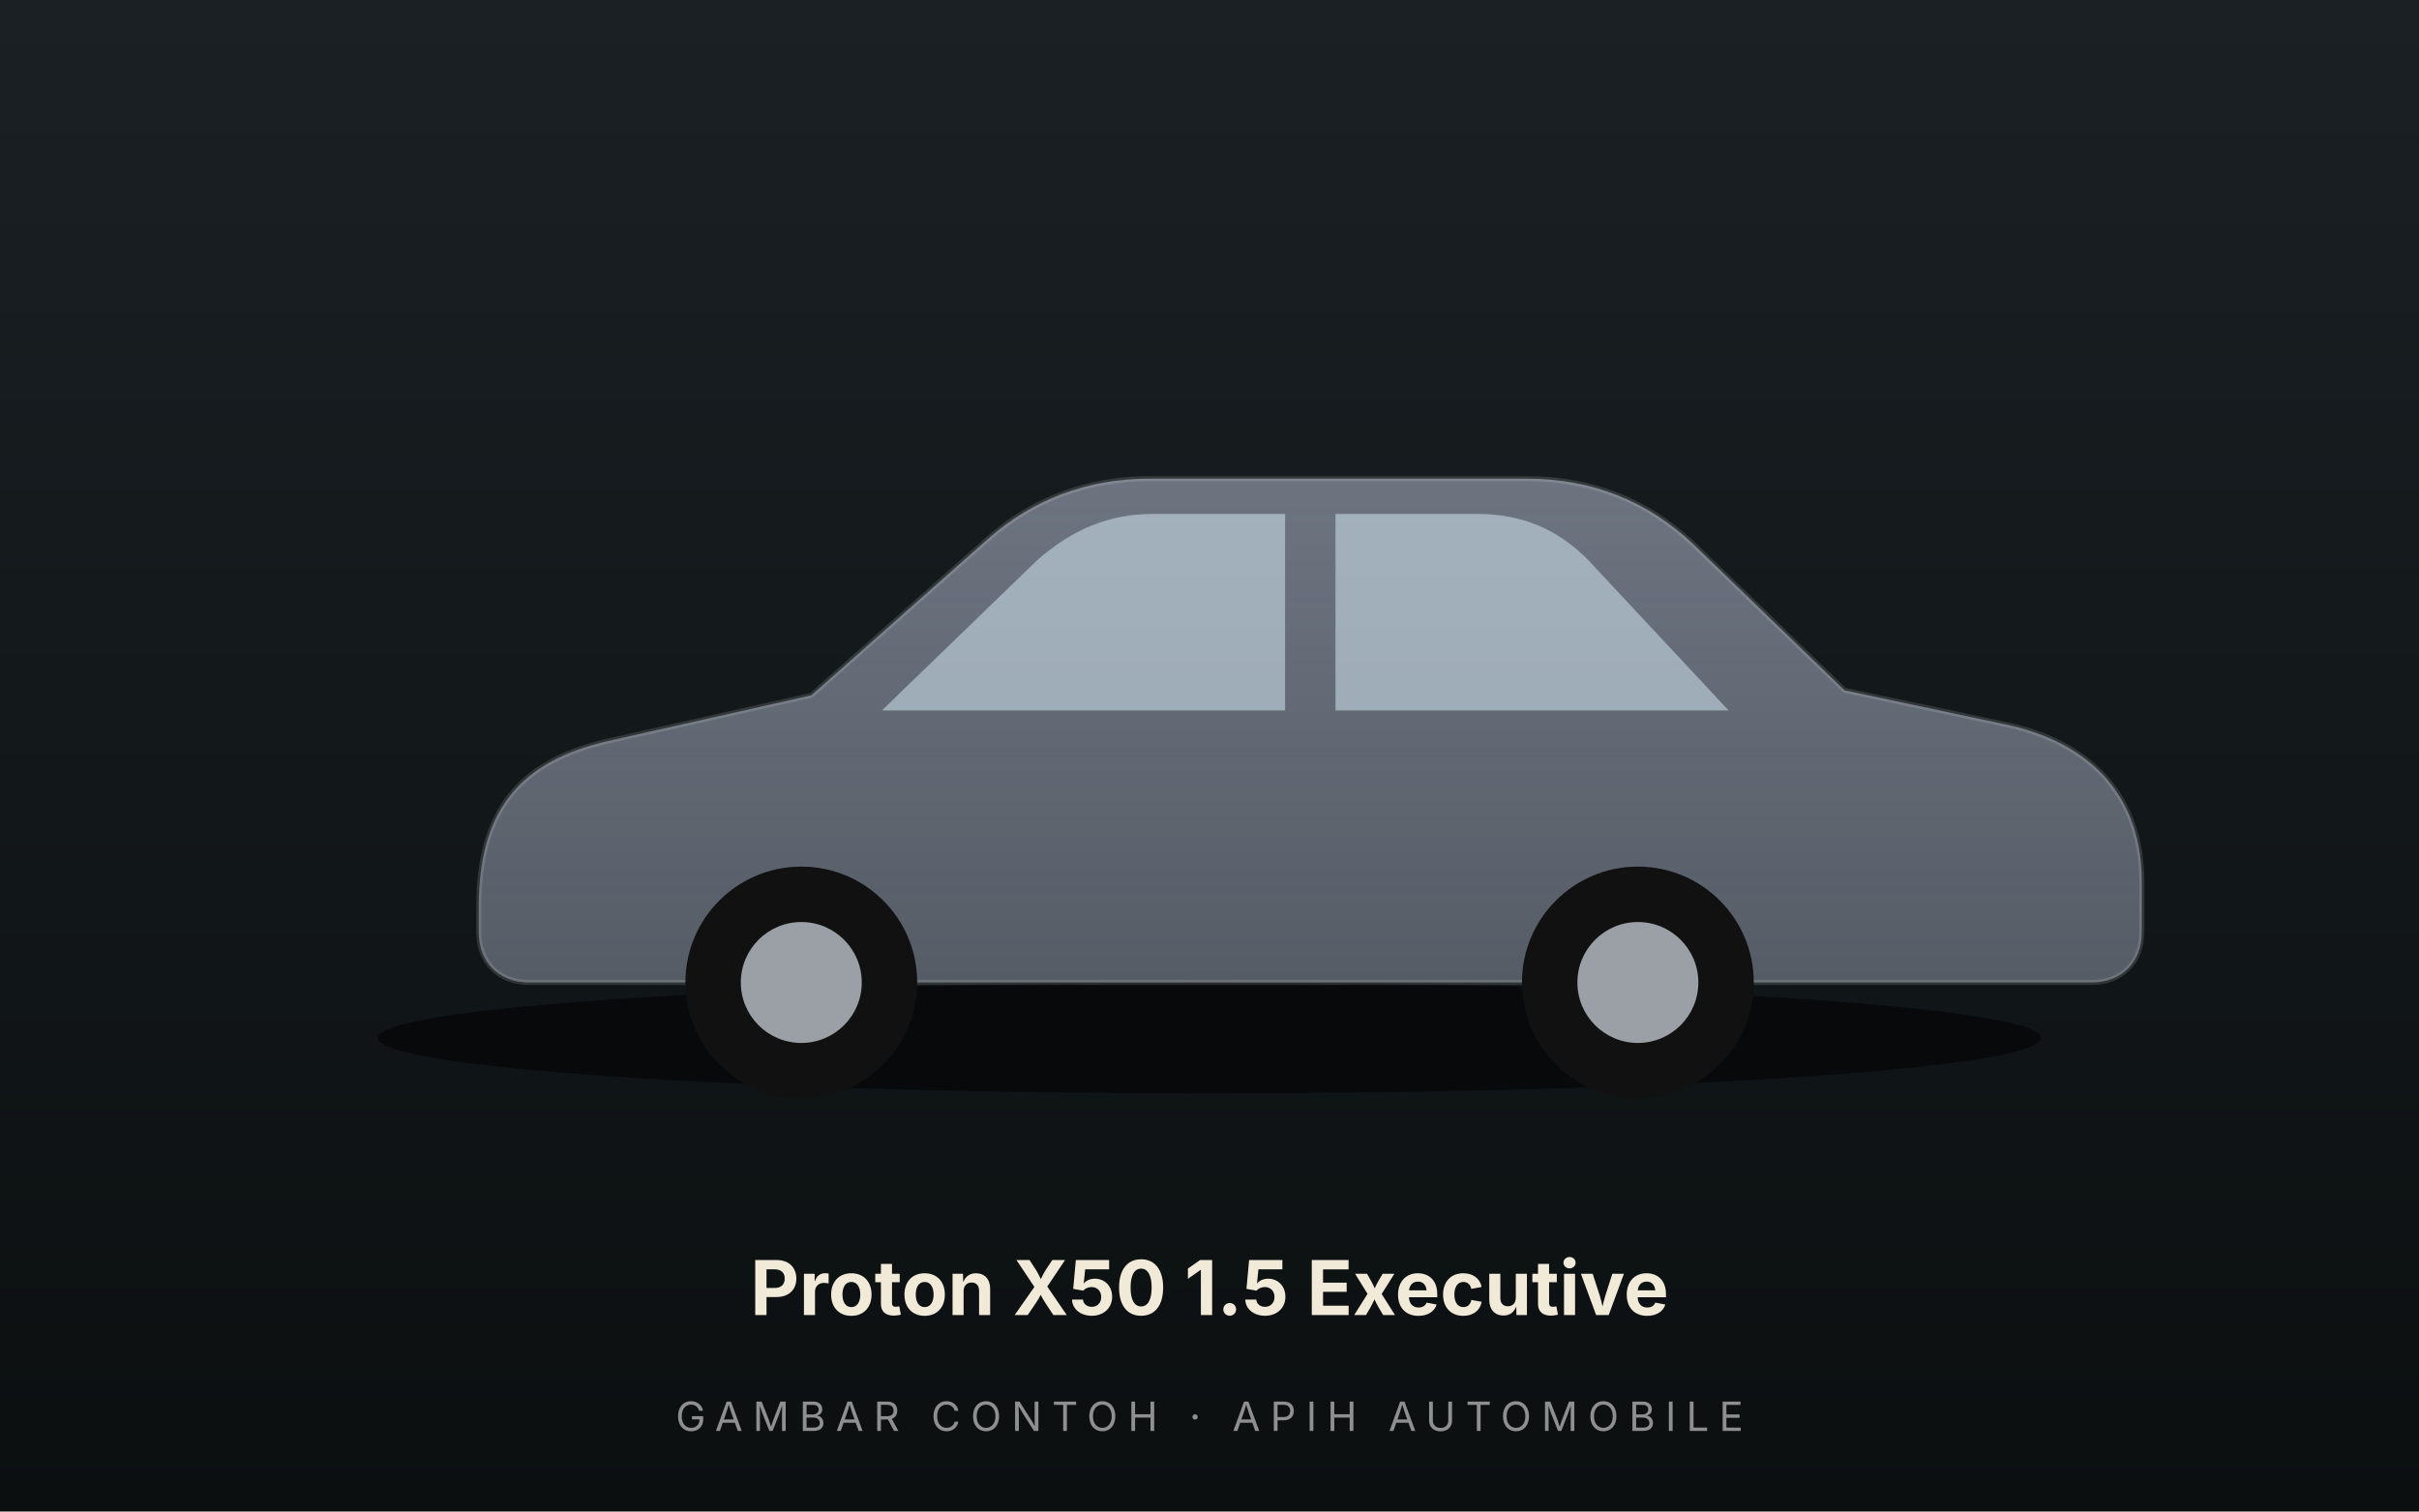
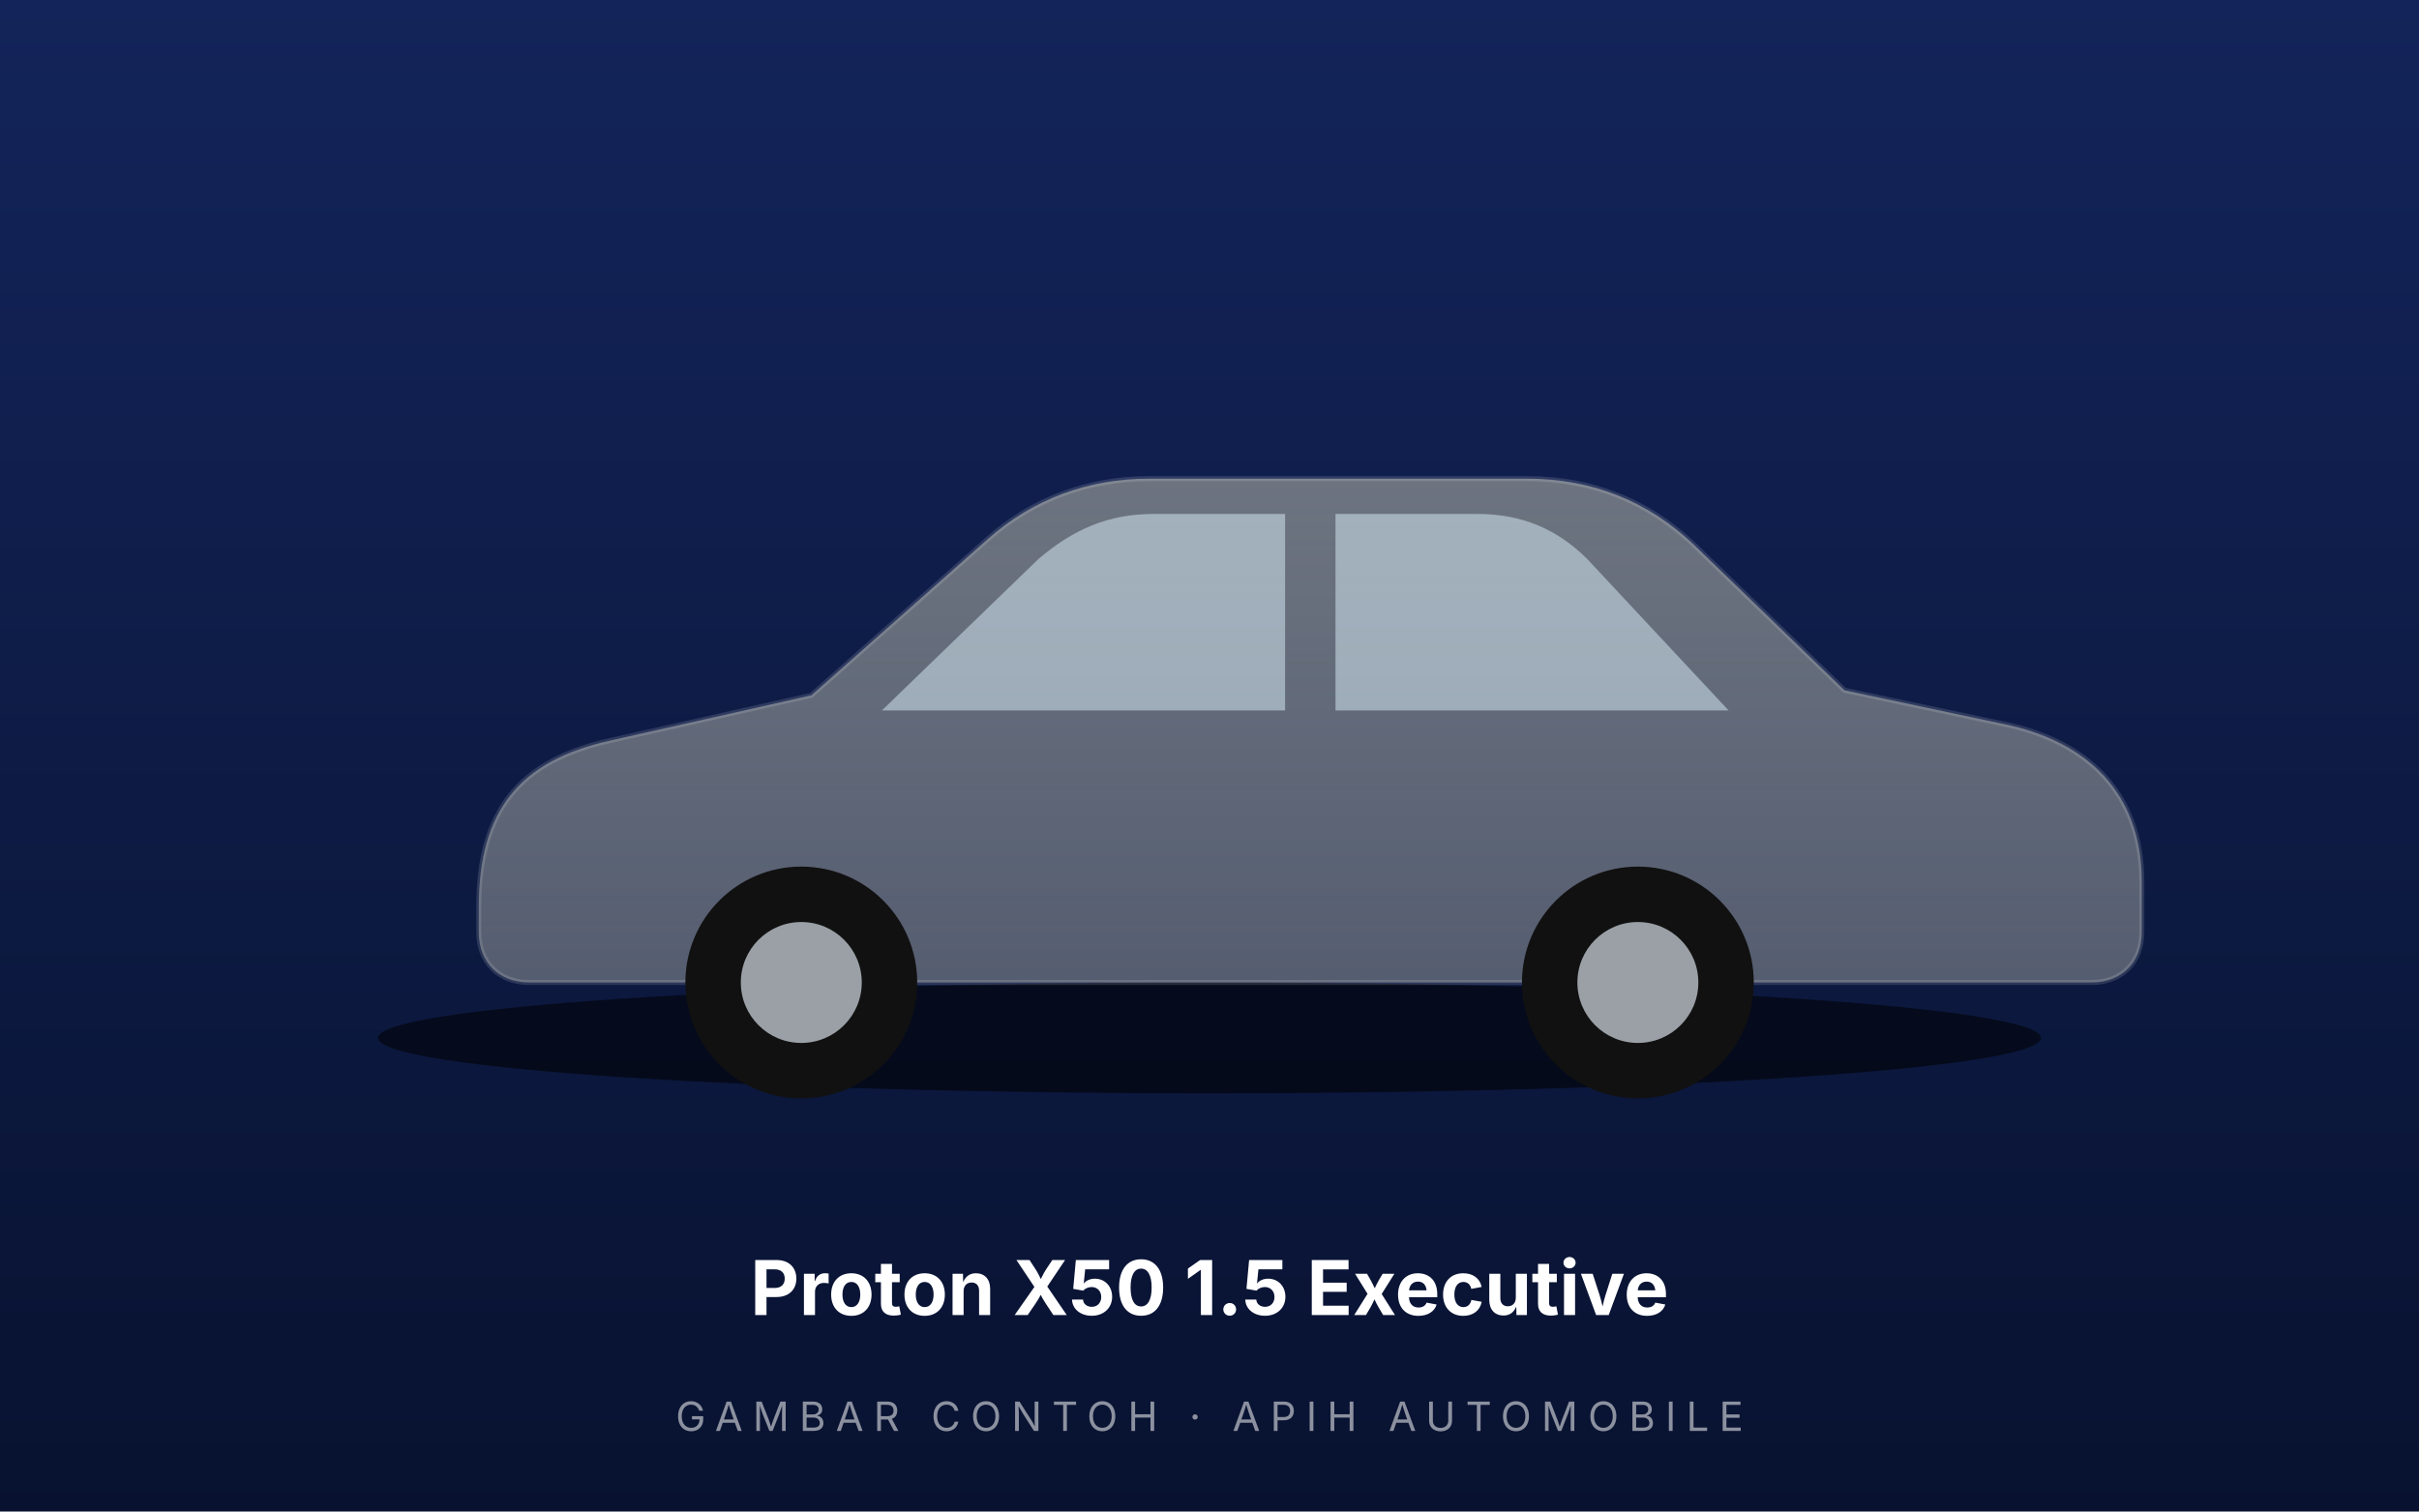
<svg xmlns="http://www.w3.org/2000/svg" viewBox="0 0 960 600">
  <defs>
    <linearGradient id="g" x1="0" y1="0" x2="0" y2="1">
-       <stop offset="0" stop-color="#1a2024" />
-       <stop offset="1" stop-color="#0b0f10" />
+       <stop offset="0" stop-color="#13245a" />
+       <stop offset="1" stop-color="#081230" />
    </linearGradient>
    <linearGradient id="c" x1="0" y1="0" x2="0" y2="1">
      <stop offset="0" stop-color="#6d7480" stop-opacity="1" />
      <stop offset="1" stop-color="#6d7480" stop-opacity=".75" />
    </linearGradient>
  </defs>
  <rect width="960" height="600" fill="url(#g)" />
  <ellipse cx="480" cy="412" rx="330" ry="22" fill="#000" opacity=".55" />
  <path transform="translate(0,-40)" d="M190 400c0-38 16-58 52-66l80-18 70-62c18-16 40-24 64-24h150c26 0 48 9 66 26l60 58 66 14c34 8 52 30 52 62v20c0 12-8 20-20 20H210c-12 0-20-8-20-20z" fill="url(#c)" stroke="#ffffff22" stroke-width="2" />
  <path transform="translate(0,-40)" d="M412 262c14-12 28-18 46-18h52v78H350zM530 244h56c18 0 32 6 44 18l56 60H530z" fill="#cfe3ef" opacity=".55" />
  <circle cx="318" cy="390" r="46" fill="#111" />
  <circle cx="318" cy="390" r="24" fill="#9aa0a6" />
  <circle cx="650" cy="390" r="46" fill="#111" />
  <circle cx="650" cy="390" r="24" fill="#9aa0a6" />
-   <text x="480" y="522" text-anchor="middle" font-family="Inter,Arial,sans-serif" font-size="30" font-weight="700" fill="#f2ead8">Proton X50 1.5 Executive</text>
-   <text x="480" y="80" text-anchor="middle" font-family="Inter,Arial,sans-serif" font-size="22" fill="#d6aa54" />
+   <text x="480" y="522" text-anchor="middle" font-family="Inter,Arial,sans-serif" font-size="30" font-weight="700" fill="#ffffff">Proton X50 1.5 Executive</text>
+   <text x="480" y="80" text-anchor="middle" font-family="Inter,Arial,sans-serif" font-size="22" fill="#ffc61a" />
  <text x="480" y="568" text-anchor="middle" font-family="Inter,Arial,sans-serif" font-size="16" letter-spacing="4" fill="#ffffff88">GAMBAR CONTOH · APIH AUTOMOBILE</text>
</svg>
